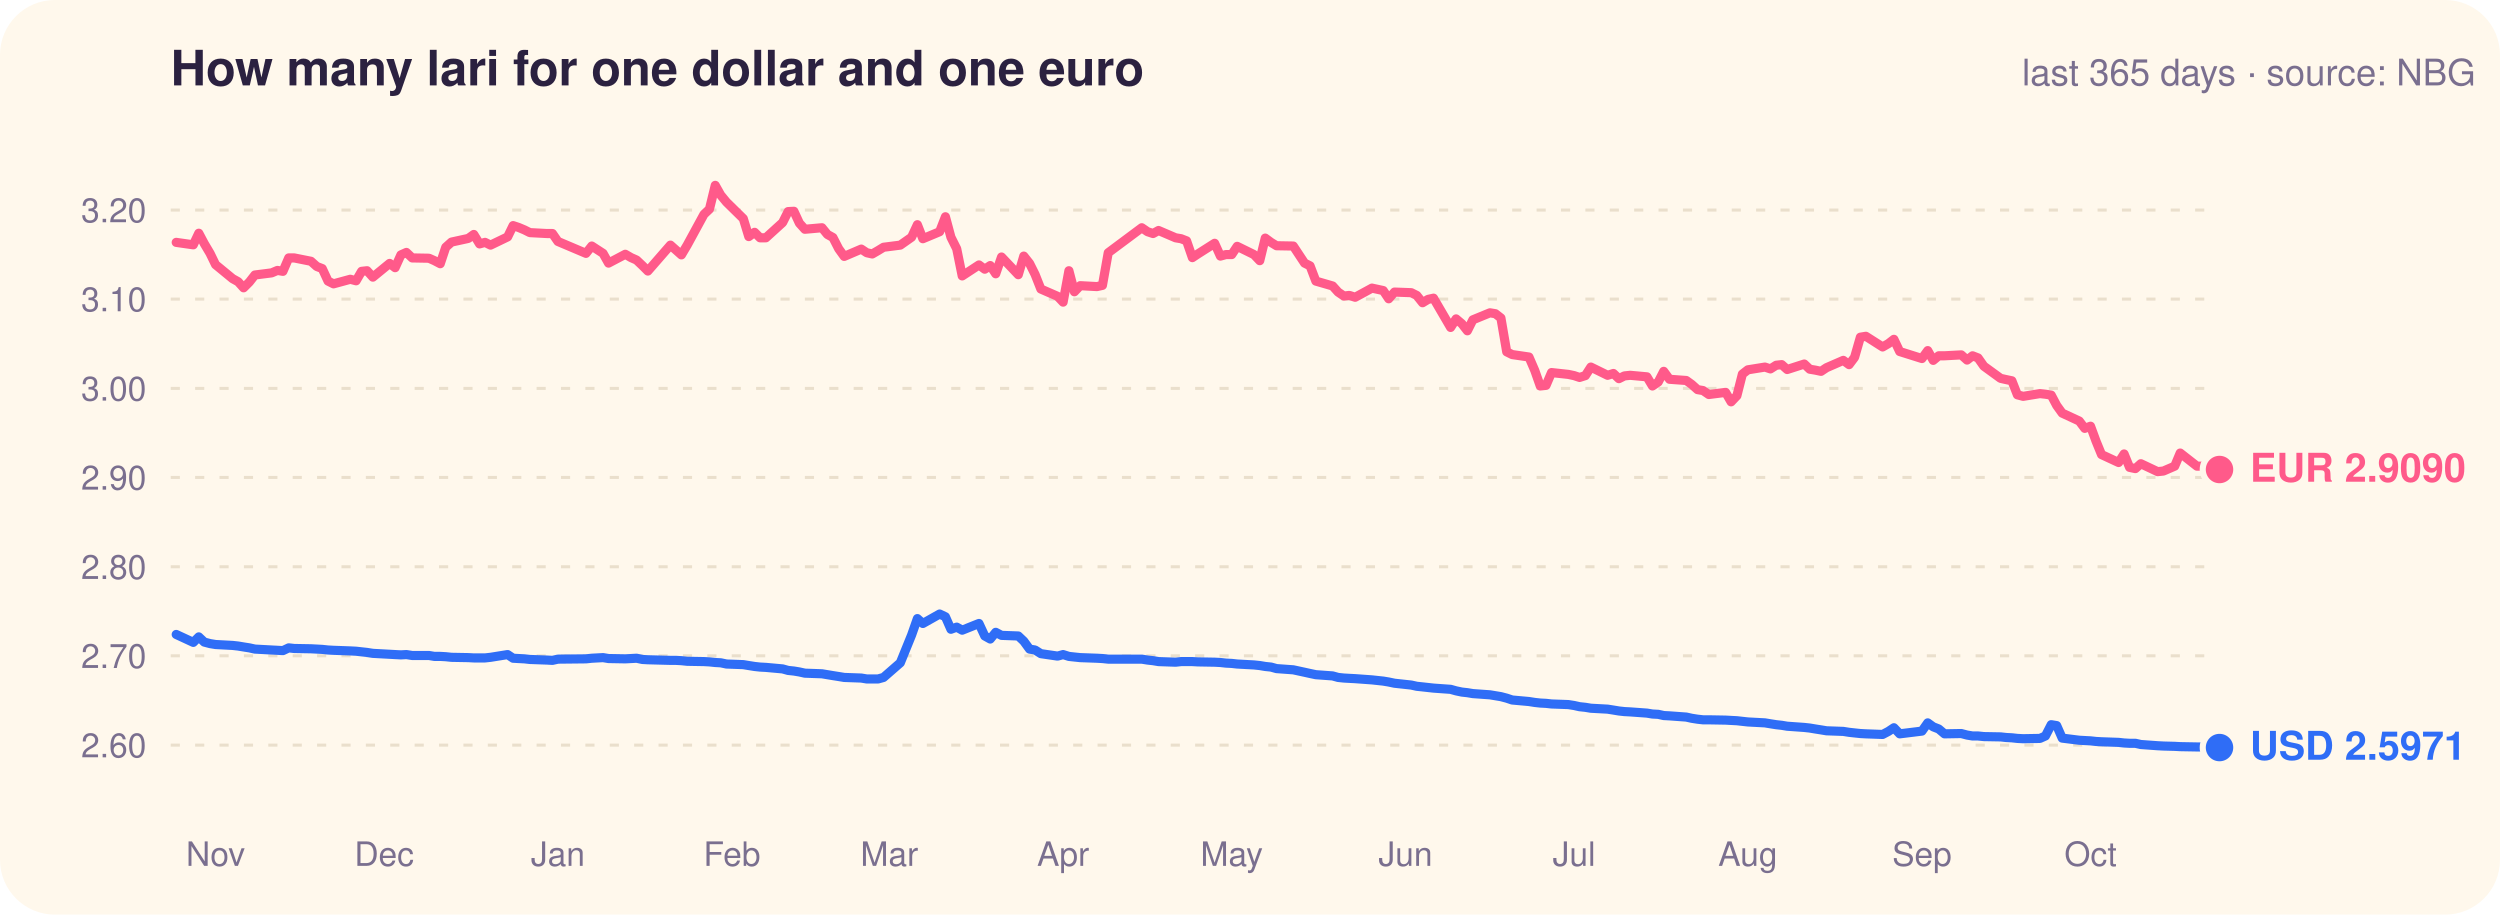
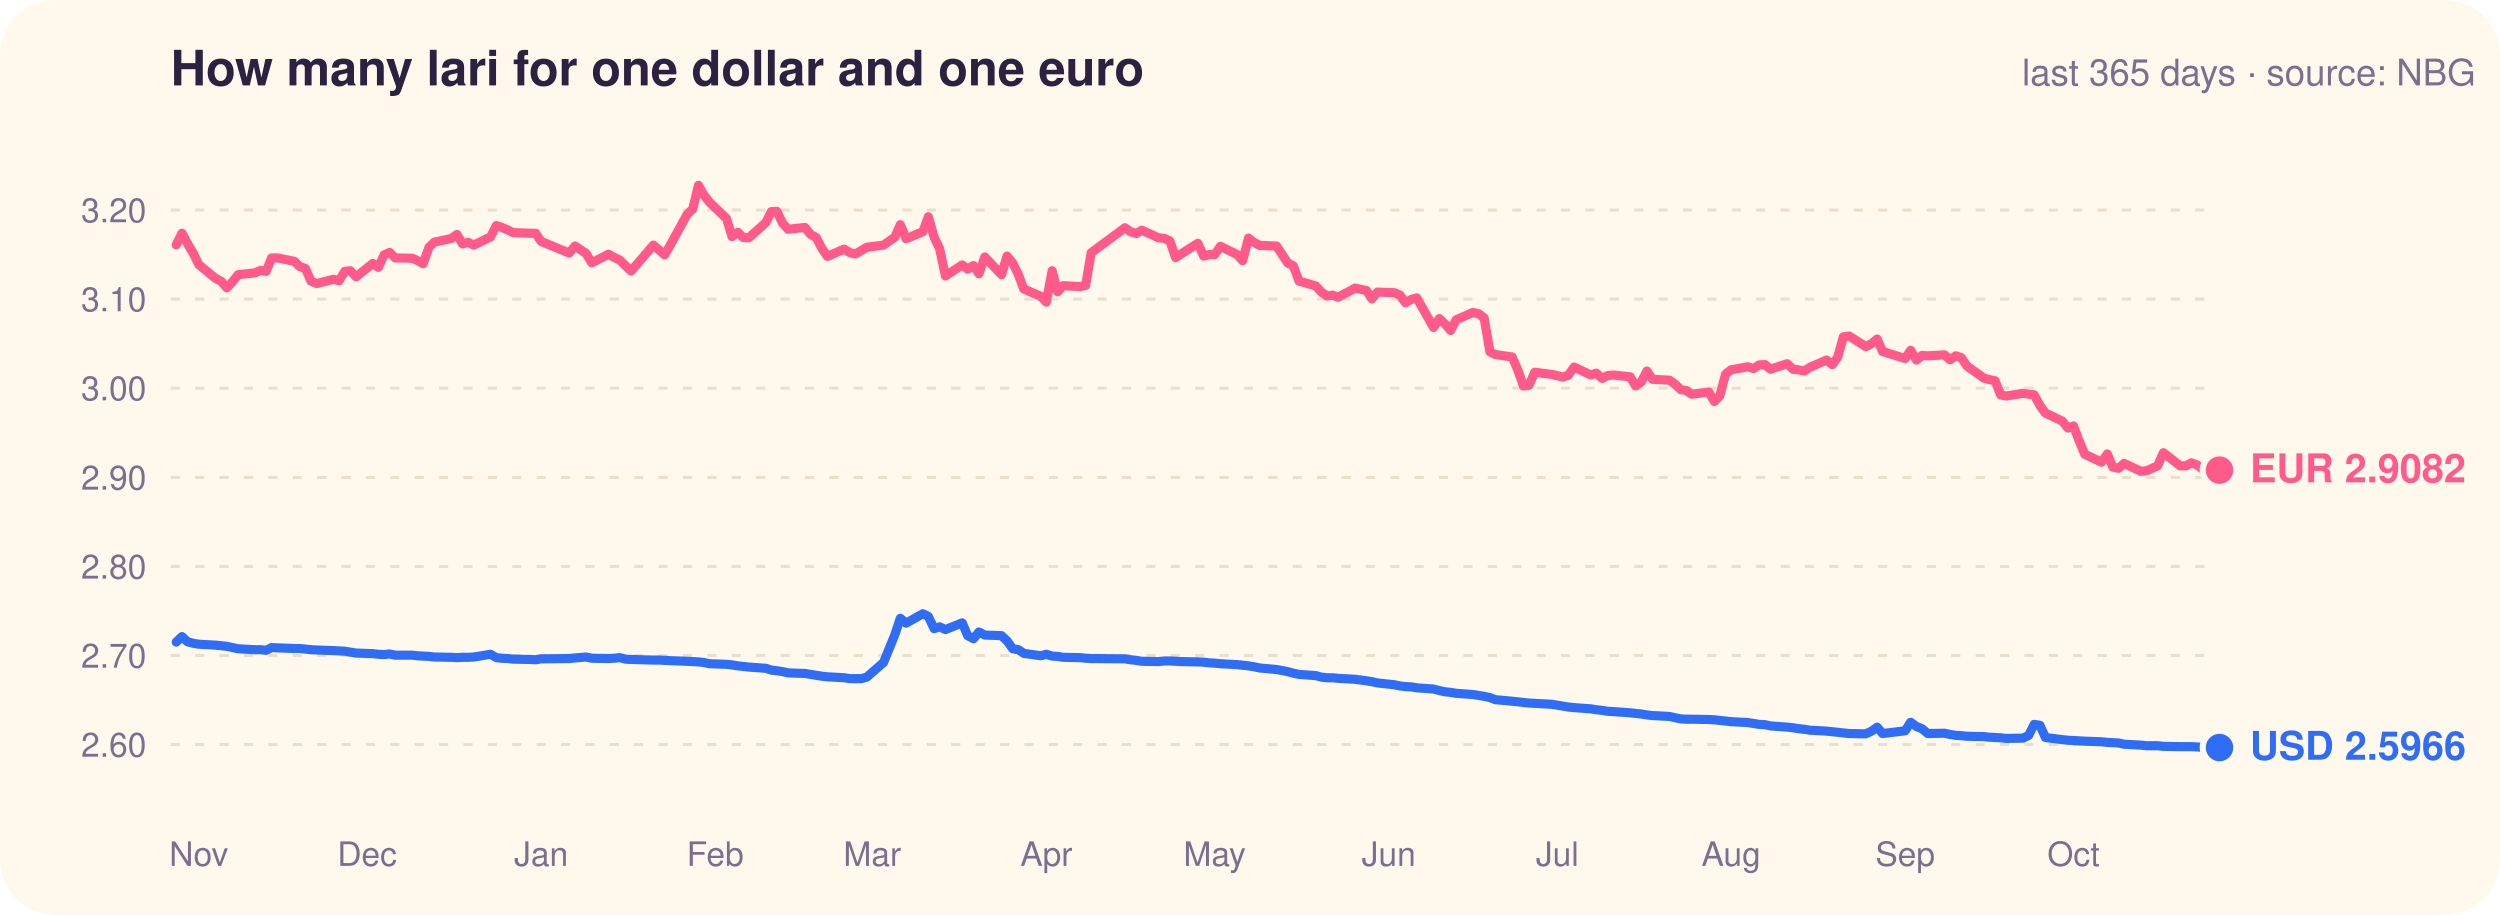
<svg xmlns="http://www.w3.org/2000/svg" viewBox="0 0 820 300" font-family="Segoe UI, Helvetica, Arial, sans-serif">
  <rect width="820" height="300" rx="18" fill="#fff8ec" />
  <text x="56" y="28" font-size="16" font-weight="700" fill="#2b2140">How many lari for one dollar and one euro</text>
  <text x="812" y="28" font-size="12" fill="#7a6f8f" text-anchor="end">last 365 days · source: NBG</text>
-   <line x1="56" x2="728" y1="244.4" y2="244.4" stroke="#eadfcc" stroke-dasharray="3 5" />
-   <text x="48" y="248.4" font-size="11" fill="#7a6f8f" text-anchor="end">2.60</text>
-   <line x1="56" x2="728" y1="215.1" y2="215.1" stroke="#eadfcc" stroke-dasharray="3 5" />
-   <text x="48" y="219.1" font-size="11" fill="#7a6f8f" text-anchor="end">2.70</text>
-   <line x1="56" x2="728" y1="185.9" y2="185.9" stroke="#eadfcc" stroke-dasharray="3 5" />
-   <text x="48" y="189.9" font-size="11" fill="#7a6f8f" text-anchor="end">2.80</text>
+   <line x1="56" x2="728" y1="244.2" y2="244.2" stroke="#eadfcc" stroke-dasharray="3 5" />
+   <text x="48" y="248.2" font-size="11" fill="#7a6f8f" text-anchor="end">2.60</text>
+   <line x1="56" x2="728" y1="215.0" y2="215.0" stroke="#eadfcc" stroke-dasharray="3 5" />
+   <text x="48" y="219.0" font-size="11" fill="#7a6f8f" text-anchor="end">2.70</text>
+   <line x1="56" x2="728" y1="185.8" y2="185.8" stroke="#eadfcc" stroke-dasharray="3 5" />
+   <text x="48" y="189.8" font-size="11" fill="#7a6f8f" text-anchor="end">2.80</text>
  <line x1="56" x2="728" y1="156.6" y2="156.6" stroke="#eadfcc" stroke-dasharray="3 5" />
  <text x="48" y="160.6" font-size="11" fill="#7a6f8f" text-anchor="end">2.90</text>
-   <line x1="56" x2="728" y1="127.4" y2="127.4" stroke="#eadfcc" stroke-dasharray="3 5" />
-   <text x="48" y="131.4" font-size="11" fill="#7a6f8f" text-anchor="end">3.00</text>
+   <line x1="56" x2="728" y1="127.3" y2="127.3" stroke="#eadfcc" stroke-dasharray="3 5" />
+   <text x="48" y="131.3" font-size="11" fill="#7a6f8f" text-anchor="end">3.00</text>
  <line x1="56" x2="728" y1="98.1" y2="98.1" stroke="#eadfcc" stroke-dasharray="3 5" />
  <text x="48" y="102.1" font-size="11" fill="#7a6f8f" text-anchor="end">3.10</text>
  <line x1="56" x2="728" y1="68.9" y2="68.9" stroke="#eadfcc" stroke-dasharray="3 5" />
  <text x="48" y="72.9" font-size="11" fill="#7a6f8f" text-anchor="end">3.20</text>
-   <text x="70.7" y="284" font-size="11" fill="#7a6f8f" text-anchor="middle">Nov</text>
-   <text x="126.0" y="284" font-size="11" fill="#7a6f8f" text-anchor="middle">Dec</text>
-   <text x="183.0" y="284" font-size="11" fill="#7a6f8f" text-anchor="middle">Jan</text>
-   <text x="240.1" y="284" font-size="11" fill="#7a6f8f" text-anchor="middle">Feb</text>
-   <text x="291.7" y="284" font-size="11" fill="#7a6f8f" text-anchor="middle">Mar</text>
-   <text x="348.7" y="284" font-size="11" fill="#7a6f8f" text-anchor="middle">Apr</text>
-   <text x="404.0" y="284" font-size="11" fill="#7a6f8f" text-anchor="middle">May</text>
-   <text x="461.0" y="284" font-size="11" fill="#7a6f8f" text-anchor="middle">Jun</text>
-   <text x="516.3" y="284" font-size="11" fill="#7a6f8f" text-anchor="middle">Jul</text>
-   <text x="573.3" y="284" font-size="11" fill="#7a6f8f" text-anchor="middle">Aug</text>
-   <text x="630.4" y="284" font-size="11" fill="#7a6f8f" text-anchor="middle">Sep</text>
-   <text x="685.7" y="284" font-size="11" fill="#7a6f8f" text-anchor="middle">Oct</text>
-   <path d="M57.8,208.1 L63.4,210.7 L65.2,208.9 L67.0,210.6 L68.9,211.1 L70.7,211.4 L76.3,211.7 L78.1,211.9 L79.9,212.2 L81.8,212.5 L83.6,212.9 L89.1,213.2 L91.0,213.3 L92.8,213.4 L94.7,212.5 L96.5,212.7 L102.0,212.8 L103.9,212.9 L105.7,213.0 L107.6,213.2 L109.4,213.3 L114.9,213.5 L116.8,213.6 L118.6,213.8 L120.4,214.0 L122.3,214.3 L127.8,214.6 L129.6,214.7 L131.5,214.8 L133.3,214.7 L135.2,215.0 L140.7,215.0 L142.5,215.3 L144.4,215.3 L146.2,215.4 L148.1,215.6 L153.6,215.7 L155.4,215.8 L157.3,215.8 L159.1,215.8 L160.9,215.6 L166.5,214.7 L168.3,215.9 L170.1,216.0 L172.0,216.1 L173.8,216.3 L179.4,216.5 L181.2,216.6 L183.0,216.2 L192.2,216.1 L194.1,215.9 L197.8,215.7 L199.6,216.0 L205.1,216.1 L207.0,216.0 L208.8,215.9 L210.7,216.3 L212.5,216.4 L219.9,216.6 L221.7,216.6 L223.5,216.7 L225.4,216.9 L230.9,217.0 L232.7,217.1 L234.6,217.3 L236.4,217.4 L238.3,217.8 L243.8,218.0 L245.6,218.3 L247.5,218.6 L249.3,218.8 L251.2,218.9 L256.7,219.4 L258.5,219.9 L260.4,220.1 L262.2,220.4 L264.0,220.8 L269.6,221.0 L271.4,221.3 L273.2,221.6 L275.1,221.9 L276.9,222.2 L282.5,222.4 L284.3,222.7 L286.1,222.7 L288.0,222.7 L289.8,222.2 L295.3,217.4 L299.0,208.3 L300.9,202.9 L302.7,204.5 L308.2,201.4 L310.1,202.3 L311.9,206.4 L313.8,205.7 L315.6,206.7 L321.1,204.5 L323.0,208.6 L324.8,209.6 L326.6,207.4 L328.5,208.4 L334.0,208.6 L335.8,210.3 L337.7,212.9 L339.5,213.2 L341.4,214.4 L346.9,215.2 L348.7,214.7 L350.6,215.3 L352.4,215.5 L354.3,215.7 L359.8,215.9 L361.6,216.0 L363.5,216.2 L374.5,216.2 L376.4,216.5 L378.2,216.7 L380.0,217.0 L385.6,217.2 L387.4,217.0 L389.2,217.0 L391.1,217.0 L392.9,217.1 L398.4,217.2 L400.3,217.3 L402.1,217.5 L404.0,217.6 L405.8,217.8 L411.3,218.1 L413.2,218.3 L415.0,218.6 L416.9,218.8 L418.7,219.3 L424.2,219.7 L427.9,220.5 L429.7,220.9 L431.6,221.3 L437.1,221.7 L438.9,222.2 L440.8,222.4 L442.6,222.5 L444.5,222.6 L450.0,223.0 L453.7,223.4 L455.5,223.7 L457.4,224.1 L462.9,224.7 L464.7,225.1 L466.6,225.3 L468.4,225.5 L470.2,225.7 L475.8,226.1 L477.6,226.6 L479.5,227.0 L481.3,227.2 L483.1,227.5 L488.7,227.9 L490.5,228.2 L492.3,228.5 L494.2,229.0 L496.0,229.6 L501.5,230.1 L503.4,230.4 L505.2,230.6 L507.1,230.7 L508.9,230.9 L514.4,231.1 L516.3,231.4 L518.1,231.8 L520.0,232.0 L521.8,232.3 L527.3,232.6 L529.2,232.9 L531.0,233.2 L532.8,233.4 L534.7,233.5 L540.2,233.9 L542.0,234.2 L543.9,234.3 L545.7,234.7 L547.6,234.8 L553.1,235.2 L554.9,235.6 L556.8,235.9 L558.6,236.1 L560.5,236.1 L566.0,236.2 L567.8,236.3 L569.7,236.4 L571.5,236.6 L573.3,236.8 L578.9,237.1 L580.7,237.4 L582.6,237.7 L584.4,237.9 L586.2,238.2 L591.8,238.6 L593.6,238.8 L595.4,239.1 L597.3,239.4 L599.1,239.7 L604.6,239.9 L606.5,240.2 L608.3,240.4 L610.2,240.6 L612.0,240.7 L617.5,240.9 L619.4,239.9 L621.2,238.7 L623.1,240.7 L630.4,239.8 L632.3,237.1 L634.1,238.4 L635.9,239.1 L637.8,240.7 L643.3,240.6 L645.2,241.1 L647.0,241.4 L648.8,241.4 L650.7,241.6 L656.2,241.7 L658.0,241.9 L659.9,242.0 L661.7,242.2 L663.6,242.3 L669.1,242.2 L670.9,241.4 L672.8,237.7 L674.6,238.0 L676.4,242.1 L682.0,242.8 L683.8,242.9 L685.7,243.0 L687.5,243.2 L689.3,243.3 L694.9,243.5 L696.7,243.7 L698.5,243.8 L700.4,243.8 L702.2,244.2 L707.7,244.6 L709.6,244.7 L713.3,244.8 L715.1,244.9 L720.6,245.0 L722.5,245.0 L724.3,245.1 L726.2,245.2 L728.0,245.2" fill="none" stroke="#2f6df6" stroke-width="3" stroke-linejoin="round" stroke-linecap="round" />
+   <text x="65.2" y="284" font-size="11" fill="#7a6f8f" text-anchor="middle">Nov</text>
+   <text x="120.4" y="284" font-size="11" fill="#7a6f8f" text-anchor="middle">Dec</text>
+   <text x="177.5" y="284" font-size="11" fill="#7a6f8f" text-anchor="middle">Jan</text>
+   <text x="234.6" y="284" font-size="11" fill="#7a6f8f" text-anchor="middle">Feb</text>
+   <text x="286.1" y="284" font-size="11" fill="#7a6f8f" text-anchor="middle">Mar</text>
+   <text x="343.2" y="284" font-size="11" fill="#7a6f8f" text-anchor="middle">Apr</text>
+   <text x="398.4" y="284" font-size="11" fill="#7a6f8f" text-anchor="middle">May</text>
+   <text x="455.5" y="284" font-size="11" fill="#7a6f8f" text-anchor="middle">Jun</text>
+   <text x="510.8" y="284" font-size="11" fill="#7a6f8f" text-anchor="middle">Jul</text>
+   <text x="567.8" y="284" font-size="11" fill="#7a6f8f" text-anchor="middle">Aug</text>
+   <text x="624.9" y="284" font-size="11" fill="#7a6f8f" text-anchor="middle">Sep</text>
+   <text x="680.1" y="284" font-size="11" fill="#7a6f8f" text-anchor="middle">Oct</text>
+   <path d="M57.8,210.6 L59.7,208.8 L61.5,210.5 L63.4,211.0 L65.2,211.3 L70.7,211.6 L72.6,211.8 L74.4,212.0 L76.3,212.4 L78.1,212.8 L83.6,213.1 L85.5,213.1 L87.3,213.3 L89.1,212.4 L91.0,212.5 L96.5,212.7 L98.3,212.7 L100.2,212.9 L102.0,213.1 L103.9,213.2 L109.4,213.4 L111.2,213.5 L113.1,213.6 L114.9,213.9 L116.8,214.2 L122.3,214.4 L124.1,214.6 L126.0,214.7 L127.8,214.5 L129.6,214.9 L135.2,214.9 L137.0,215.1 L138.8,215.2 L140.7,215.3 L142.5,215.5 L148.1,215.6 L149.9,215.7 L151.7,215.6 L153.6,215.6 L155.4,215.5 L160.9,214.6 L162.8,215.7 L164.6,215.9 L166.5,216.0 L168.3,216.2 L173.8,216.3 L175.7,216.4 L177.5,216.1 L186.7,216.0 L188.6,215.8 L192.2,215.5 L194.1,215.9 L199.6,216.0 L201.4,215.9 L203.3,215.7 L205.1,216.2 L207.0,216.3 L214.3,216.5 L216.2,216.5 L218.0,216.6 L219.9,216.7 L225.4,216.9 L227.2,217.0 L229.1,217.1 L230.9,217.3 L232.7,217.7 L238.3,217.9 L240.1,218.1 L242.0,218.4 L243.8,218.6 L245.6,218.8 L251.2,219.2 L253.0,219.8 L254.8,220.0 L256.7,220.3 L258.5,220.7 L264.0,220.9 L265.9,221.2 L267.7,221.5 L269.6,221.8 L271.4,222.0 L276.9,222.3 L278.8,222.6 L280.6,222.6 L282.5,222.6 L284.3,222.1 L289.8,217.3 L293.5,208.2 L295.3,202.8 L297.2,204.4 L302.7,201.3 L304.5,202.2 L306.4,206.2 L308.2,205.6 L310.1,206.5 L315.6,204.3 L317.4,208.5 L319.3,209.5 L321.1,207.3 L323.0,208.3 L328.5,208.5 L330.3,210.2 L332.2,212.8 L334.0,213.1 L335.8,214.3 L341.4,215.1 L343.2,214.6 L345.1,215.2 L346.9,215.3 L348.7,215.6 L354.3,215.7 L356.1,215.9 L357.9,216.0 L369.0,216.1 L370.8,216.4 L372.7,216.6 L374.5,216.9 L380.0,217.0 L381.9,216.8 L383.7,216.8 L385.6,216.9 L387.4,217.0 L392.9,217.1 L394.8,217.2 L396.6,217.4 L398.4,217.5 L400.3,217.7 L405.8,218.0 L407.6,218.2 L409.5,218.4 L411.3,218.7 L413.2,219.1 L418.7,219.6 L422.4,220.3 L424.2,220.8 L426.1,221.2 L431.6,221.6 L433.4,222.1 L435.3,222.3 L437.1,222.3 L438.9,222.5 L444.5,222.8 L448.2,223.3 L450.0,223.6 L451.8,224.0 L457.4,224.6 L459.2,225.0 L461.0,225.2 L462.9,225.3 L464.7,225.6 L470.2,226.0 L472.1,226.5 L473.9,226.9 L475.8,227.1 L477.6,227.4 L483.1,227.8 L485.0,228.1 L486.8,228.4 L488.7,228.8 L490.5,229.5 L496.0,230.0 L497.9,230.2 L499.7,230.4 L501.5,230.6 L503.4,230.7 L508.9,231.0 L510.8,231.3 L512.6,231.6 L514.4,231.9 L516.3,232.1 L521.8,232.5 L523.6,232.8 L525.5,233.0 L527.3,233.3 L529.2,233.4 L534.7,233.8 L536.5,234.0 L538.4,234.2 L540.2,234.5 L542.0,234.7 L547.6,235.0 L549.4,235.4 L551.3,235.8 L553.1,235.9 L554.9,235.9 L560.5,236.0 L562.3,236.1 L564.1,236.3 L566.0,236.5 L567.8,236.7 L573.3,237.0 L575.2,237.3 L577.0,237.6 L578.9,237.7 L580.7,238.1 L586.2,238.5 L588.1,238.7 L589.9,239.0 L591.8,239.2 L593.6,239.5 L599.1,239.8 L601.0,240.0 L602.8,240.2 L604.6,240.4 L606.5,240.6 L612.0,240.7 L613.9,239.8 L615.7,238.5 L617.5,240.6 L624.9,239.7 L626.7,236.9 L628.6,238.3 L630.4,239.0 L632.3,240.6 L637.8,240.5 L639.6,240.9 L641.5,241.2 L643.3,241.3 L645.2,241.5 L650.7,241.6 L652.5,241.8 L654.4,241.9 L656.2,242.0 L658.0,242.2 L663.6,242.1 L665.4,241.2 L667.2,237.6 L669.1,237.9 L670.9,241.9 L676.4,242.6 L678.3,242.8 L680.1,242.9 L682.0,243.0 L683.8,243.1 L689.3,243.3 L691.2,243.5 L693.0,243.6 L694.9,243.7 L696.7,244.1 L702.2,244.4 L704.1,244.6 L707.7,244.6 L709.6,244.8 L715.1,244.9 L717.0,244.9 L718.8,244.9 L720.6,245.0 L722.5,245.1 L728.0,245.2" fill="none" stroke="#2f6df6" stroke-width="3" stroke-linejoin="round" stroke-linecap="round" />
  <circle cx="728.0" cy="245.2" r="5.5" fill="#2f6df6" stroke="#fff8ec" stroke-width="2" />
-   <text x="738.0" y="249.2" font-size="13" font-weight="700" fill="#2f6df6">USD 2.5971</text>
-   <path d="M57.8,79.5 L63.4,80.3 L65.2,76.5 L67.0,79.9 L68.9,83.1 L70.7,86.8 L76.3,91.4 L78.1,92.4 L79.9,94.4 L81.8,92.5 L83.6,90.2 L89.1,89.5 L91.0,88.7 L92.8,89.0 L94.7,84.6 L96.5,84.6 L102.0,85.7 L103.9,87.4 L105.7,88.1 L107.6,92.2 L109.4,93.1 L114.9,91.6 L116.8,92.1 L118.6,89.0 L120.4,88.8 L122.3,90.9 L127.8,86.4 L129.6,87.8 L131.5,83.6 L133.3,82.8 L135.2,84.6 L140.7,84.7 L142.5,85.5 L144.4,86.5 L146.2,81.1 L148.1,79.4 L153.6,78.2 L155.4,76.9 L157.3,80.0 L159.1,79.5 L160.9,80.4 L166.5,77.7 L168.3,74.0 L170.1,74.6 L172.0,75.4 L173.8,76.3 L179.4,76.6 L181.2,76.6 L183.0,79.2 L192.2,83.1 L194.1,80.7 L197.8,83.1 L199.6,86.3 L205.1,83.4 L207.0,84.5 L208.8,85.3 L210.7,87.1 L212.5,88.9 L219.9,80.4 L221.7,82.0 L223.5,83.6 L225.4,80.4 L230.9,70.3 L232.7,68.6 L234.6,60.8 L236.4,64.0 L238.3,66.3 L243.8,71.7 L245.6,77.6 L247.5,76.2 L249.3,78.0 L251.2,78.0 L256.7,73.0 L258.5,69.4 L260.4,69.3 L262.2,73.2 L264.0,75.2 L269.6,74.7 L271.4,76.9 L273.2,77.9 L275.1,81.6 L276.9,84.1 L282.5,81.7 L284.3,82.9 L286.1,83.3 L288.0,82.2 L289.8,81.1 L295.3,80.4 L299.0,77.8 L300.9,73.7 L302.7,78.3 L308.2,76.0 L310.1,71.1 L311.9,77.8 L313.8,81.6 L315.6,90.5 L321.1,86.9 L323.0,88.3 L324.8,87.1 L326.6,89.8 L328.5,84.3 L334.0,90.1 L335.8,84.0 L337.7,86.4 L339.5,90.0 L341.4,94.8 L346.9,97.2 L348.7,99.1 L350.6,88.8 L352.4,95.7 L354.3,93.7 L359.8,94.0 L361.6,93.6 L363.5,82.9 L374.5,74.7 L376.4,76.0 L378.2,76.6 L380.0,75.6 L385.6,78.0 L387.4,78.3 L389.2,79.0 L391.1,84.5 L392.9,83.3 L398.4,79.8 L400.3,84.0 L402.1,83.5 L404.0,83.5 L405.8,80.8 L411.3,83.5 L413.2,85.5 L415.0,78.1 L416.9,79.5 L418.7,80.6 L424.2,80.7 L427.9,86.3 L429.7,87.2 L431.6,92.2 L437.1,93.8 L438.9,95.8 L440.8,97.1 L442.6,96.9 L444.5,97.5 L450.0,94.5 L453.7,95.3 L455.5,98.0 L457.4,95.8 L462.9,96.0 L464.7,96.9 L466.6,99.3 L468.4,98.2 L470.2,97.8 L475.8,107.4 L477.6,104.6 L479.5,106.2 L481.3,108.5 L483.1,104.9 L488.7,102.6 L490.5,102.9 L492.3,104.3 L494.2,115.4 L496.0,116.3 L501.5,117.1 L503.4,121.5 L505.2,126.6 L507.1,126.4 L508.9,122.2 L514.4,122.8 L516.3,123.2 L518.1,123.8 L520.0,123.2 L521.8,120.4 L527.3,123.1 L529.2,122.5 L531.0,124.2 L532.8,123.3 L534.7,123.1 L540.2,123.6 L542.0,126.6 L543.9,125.3 L545.7,121.8 L547.6,124.4 L553.1,124.8 L554.9,126.1 L556.8,127.8 L558.6,128.1 L560.5,129.4 L566.0,128.7 L567.8,131.8 L569.7,129.8 L571.5,122.7 L573.3,121.3 L578.9,120.4 L580.7,121.0 L582.6,119.8 L584.4,119.6 L586.2,121.2 L591.8,119.4 L593.6,121.1 L595.4,121.4 L597.3,121.8 L599.1,120.6 L604.6,118.2 L606.5,119.6 L608.3,117.2 L610.2,110.6 L612.0,110.3 L617.5,113.8 L619.4,112.7 L621.2,111.3 L623.1,115.3 L630.4,117.6 L632.3,115.0 L634.1,118.2 L635.9,116.7 L637.8,116.7 L643.3,116.4 L645.2,118.1 L647.0,116.7 L648.8,117.4 L650.7,120.1 L656.2,124.1 L658.0,124.5 L659.9,124.9 L661.7,129.5 L663.6,130.0 L669.1,129.1 L670.9,129.3 L672.8,129.6 L674.6,133.0 L676.4,135.5 L682.0,138.1 L683.8,140.5 L685.7,139.8 L687.5,144.7 L689.3,149.1 L694.9,151.7 L696.7,148.9 L698.5,153.3 L700.4,153.7 L702.2,152.1 L707.7,154.7 L709.6,154.5 L713.3,152.9 L715.1,148.6 L720.6,152.9 L722.5,152.9 L724.3,151.9 L726.2,152.6 L728.0,154.0" fill="none" stroke="#ff5a8a" stroke-width="3" stroke-linejoin="round" stroke-linecap="round" />
-   <circle cx="728.0" cy="154.0" r="5.5" fill="#ff5a8a" stroke="#fff8ec" stroke-width="2" />
-   <text x="738.0" y="158.0" font-size="13" font-weight="700" fill="#ff5a8a">EUR 2.9090</text>
+   <text x="738.0" y="249.2" font-size="13" font-weight="700" fill="#2f6df6">USD 2.5966</text>
+   <path d="M57.8,80.3 L59.7,76.5 L61.5,79.9 L63.4,83.1 L65.2,86.8 L70.7,91.3 L72.6,92.3 L74.4,94.4 L76.3,92.4 L78.1,90.1 L83.6,89.5 L85.5,88.7 L87.3,89.0 L89.1,84.6 L91.0,84.6 L96.5,85.7 L98.3,87.4 L100.2,88.1 L102.0,92.2 L103.9,93.0 L109.4,91.6 L111.2,92.1 L113.1,89.0 L114.9,88.8 L116.8,90.8 L122.3,86.4 L124.1,87.7 L126.0,83.6 L127.8,82.8 L129.6,84.6 L135.2,84.7 L137.0,85.5 L138.8,86.5 L140.7,81.1 L142.5,79.4 L148.1,78.2 L149.9,76.9 L151.7,80.0 L153.6,79.5 L155.4,80.4 L160.9,77.7 L162.8,74.0 L164.6,74.6 L166.5,75.4 L168.3,76.3 L173.8,76.5 L175.7,76.5 L177.5,79.2 L186.7,83.0 L188.6,80.7 L192.2,83.1 L194.1,86.2 L199.6,83.4 L201.4,84.4 L203.3,85.3 L205.1,87.1 L207.0,88.9 L214.3,80.4 L216.2,82.0 L218.0,83.6 L219.9,80.3 L225.4,70.3 L227.2,68.6 L229.1,60.8 L230.9,64.0 L232.7,66.3 L238.3,71.7 L240.1,77.6 L242.0,76.2 L243.8,77.9 L245.6,78.0 L251.2,73.0 L253.0,69.4 L254.8,69.3 L256.7,73.2 L258.5,75.2 L264.0,74.6 L265.9,76.9 L267.7,77.9 L269.6,81.5 L271.4,84.1 L276.9,81.7 L278.8,82.9 L280.6,83.3 L282.5,82.2 L284.3,81.1 L289.8,80.4 L293.5,77.8 L295.3,73.7 L297.2,78.3 L302.7,76.0 L304.5,71.1 L306.4,77.8 L308.2,81.6 L310.1,90.5 L315.6,86.9 L317.4,88.3 L319.3,87.1 L321.1,89.8 L323.0,84.3 L328.5,90.1 L330.3,84.0 L332.2,86.3 L334.0,90.0 L335.8,94.8 L341.4,97.2 L343.2,99.1 L345.1,88.8 L346.9,95.7 L348.7,93.7 L354.3,94.0 L356.1,93.6 L357.9,82.9 L369.0,74.7 L370.8,76.0 L372.7,76.6 L374.5,75.5 L380.0,78.0 L381.9,78.2 L383.7,79.0 L385.6,84.5 L387.4,83.3 L392.9,79.8 L394.8,84.0 L396.6,83.5 L398.4,83.5 L400.3,80.8 L405.8,83.5 L407.6,85.5 L409.5,78.1 L411.3,79.5 L413.2,80.5 L418.7,80.7 L422.4,86.3 L424.2,87.2 L426.1,92.2 L431.6,93.8 L433.4,95.8 L435.3,97.1 L437.1,96.8 L438.9,97.5 L444.5,94.5 L448.2,95.3 L450.0,98.0 L451.8,95.8 L457.4,96.0 L459.2,96.8 L461.0,99.3 L462.9,98.2 L464.7,97.7 L470.2,107.4 L472.1,104.5 L473.9,106.2 L475.8,108.4 L477.6,104.9 L483.1,102.5 L485.0,102.9 L486.8,104.3 L488.7,115.4 L490.5,116.3 L496.0,117.1 L497.9,121.5 L499.7,126.6 L501.5,126.4 L503.4,122.1 L508.9,122.8 L510.8,123.2 L512.6,123.7 L514.4,123.1 L516.3,120.4 L521.8,123.0 L523.6,122.4 L525.5,124.1 L527.3,123.2 L529.2,123.0 L534.7,123.6 L536.5,126.6 L538.4,125.2 L540.2,121.7 L542.0,124.4 L547.6,124.7 L549.4,126.0 L551.3,127.8 L553.1,128.1 L554.9,129.3 L560.5,128.6 L562.3,131.7 L564.1,129.8 L566.0,122.7 L567.8,121.3 L573.3,120.3 L575.2,120.9 L577.0,119.7 L578.9,119.6 L580.7,121.1 L586.2,119.3 L588.1,121.1 L589.9,121.3 L591.8,121.7 L593.6,120.5 L599.1,118.1 L601.0,119.6 L602.8,117.1 L604.6,110.5 L606.5,110.2 L612.0,113.7 L613.9,112.7 L615.7,111.2 L617.5,115.3 L624.9,117.6 L626.7,114.9 L628.6,118.1 L630.4,116.6 L632.3,116.7 L637.8,116.4 L639.6,118.0 L641.5,116.7 L643.3,117.3 L645.2,120.1 L650.7,124.0 L652.5,124.5 L654.4,124.9 L656.2,129.5 L658.0,129.9 L663.6,129.0 L665.4,129.3 L667.2,129.5 L669.1,133.0 L670.9,135.5 L676.4,138.1 L678.3,140.4 L680.1,139.7 L682.0,144.7 L683.8,149.0 L689.3,151.6 L691.2,148.9 L693.0,153.2 L694.9,153.6 L696.7,152.0 L702.2,154.6 L704.1,154.4 L707.7,152.8 L709.6,148.5 L715.1,152.8 L717.0,152.8 L718.8,151.8 L720.6,152.5 L722.5,153.9 L728.0,154.2" fill="none" stroke="#ff5a8a" stroke-width="3" stroke-linejoin="round" stroke-linecap="round" />
+   <circle cx="728.0" cy="154.2" r="5.5" fill="#ff5a8a" stroke="#fff8ec" stroke-width="2" />
+   <text x="738.0" y="158.2" font-size="13" font-weight="700" fill="#ff5a8a">EUR 2.9082</text>
</svg>
